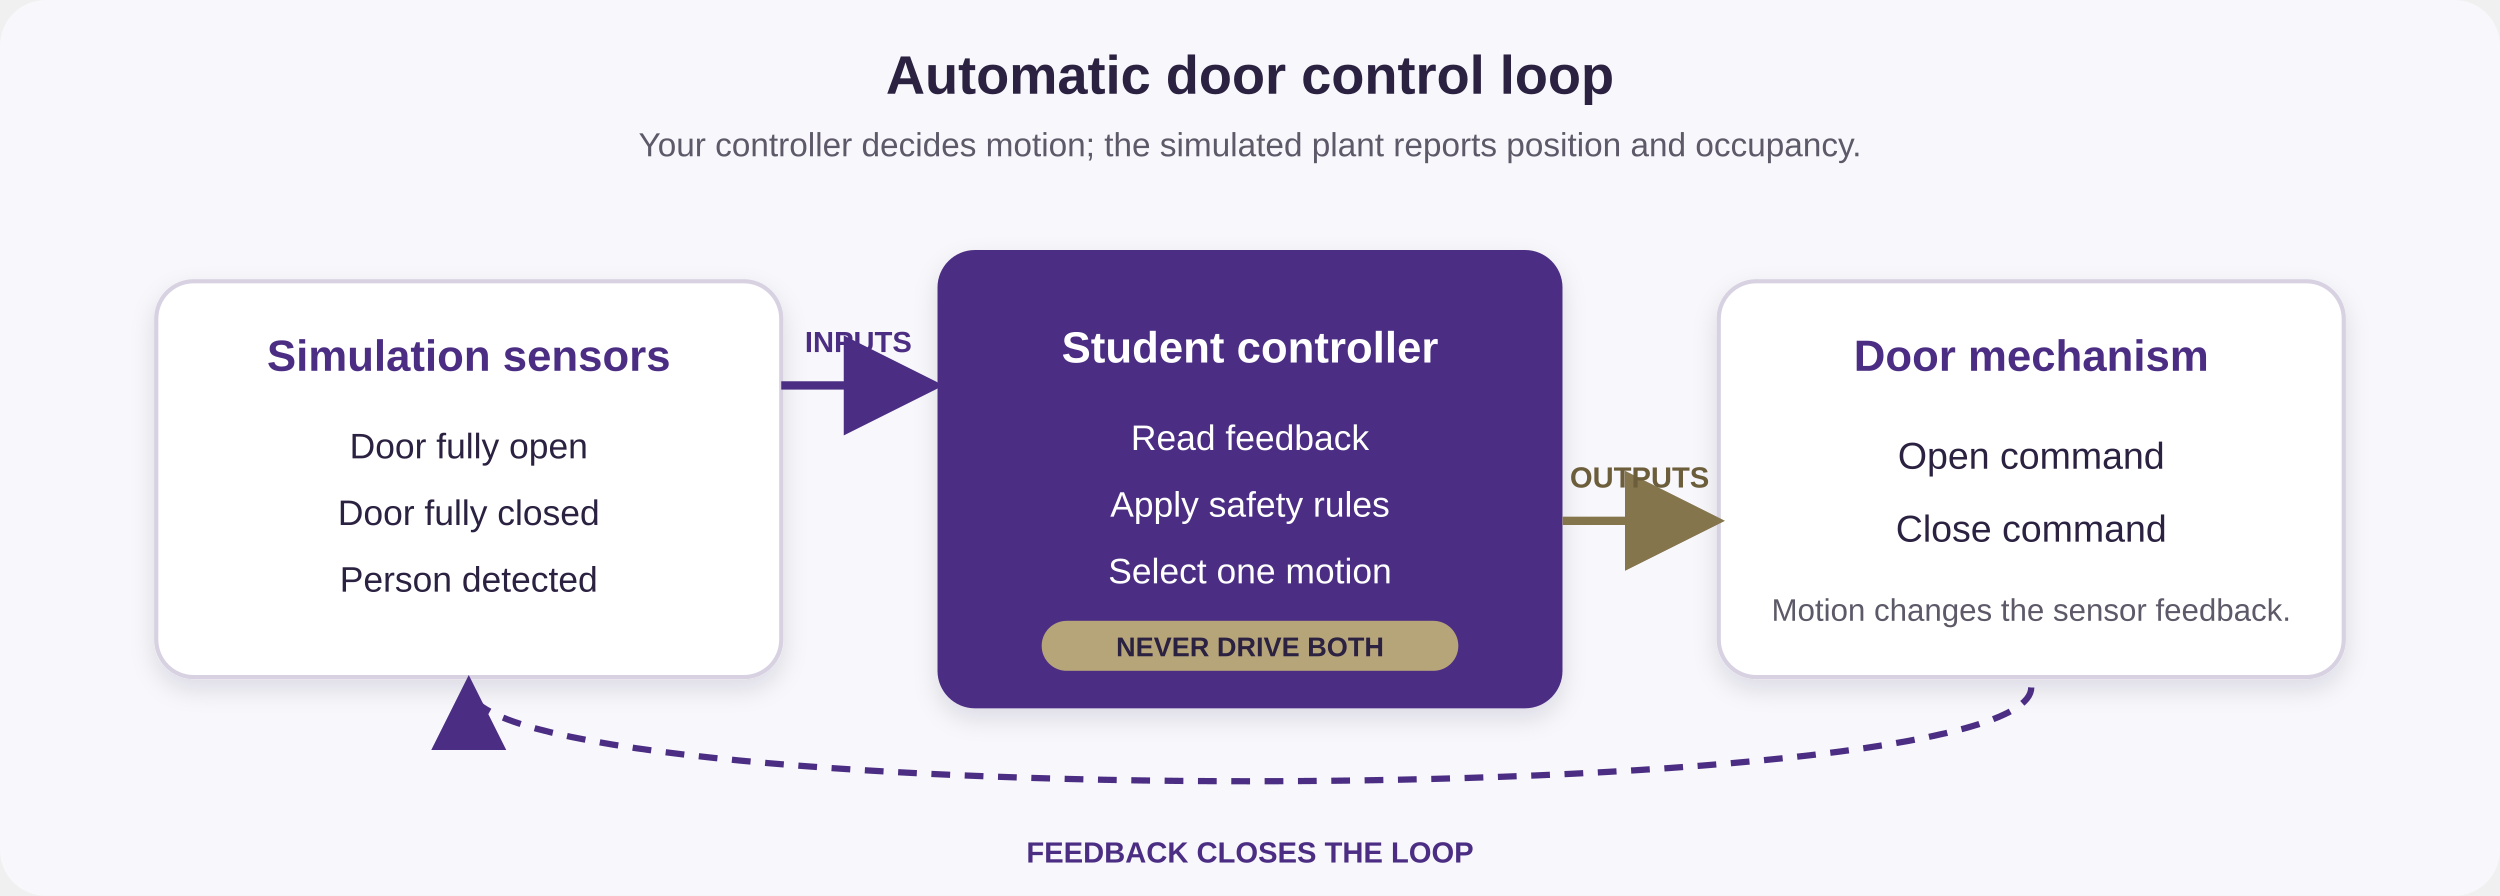
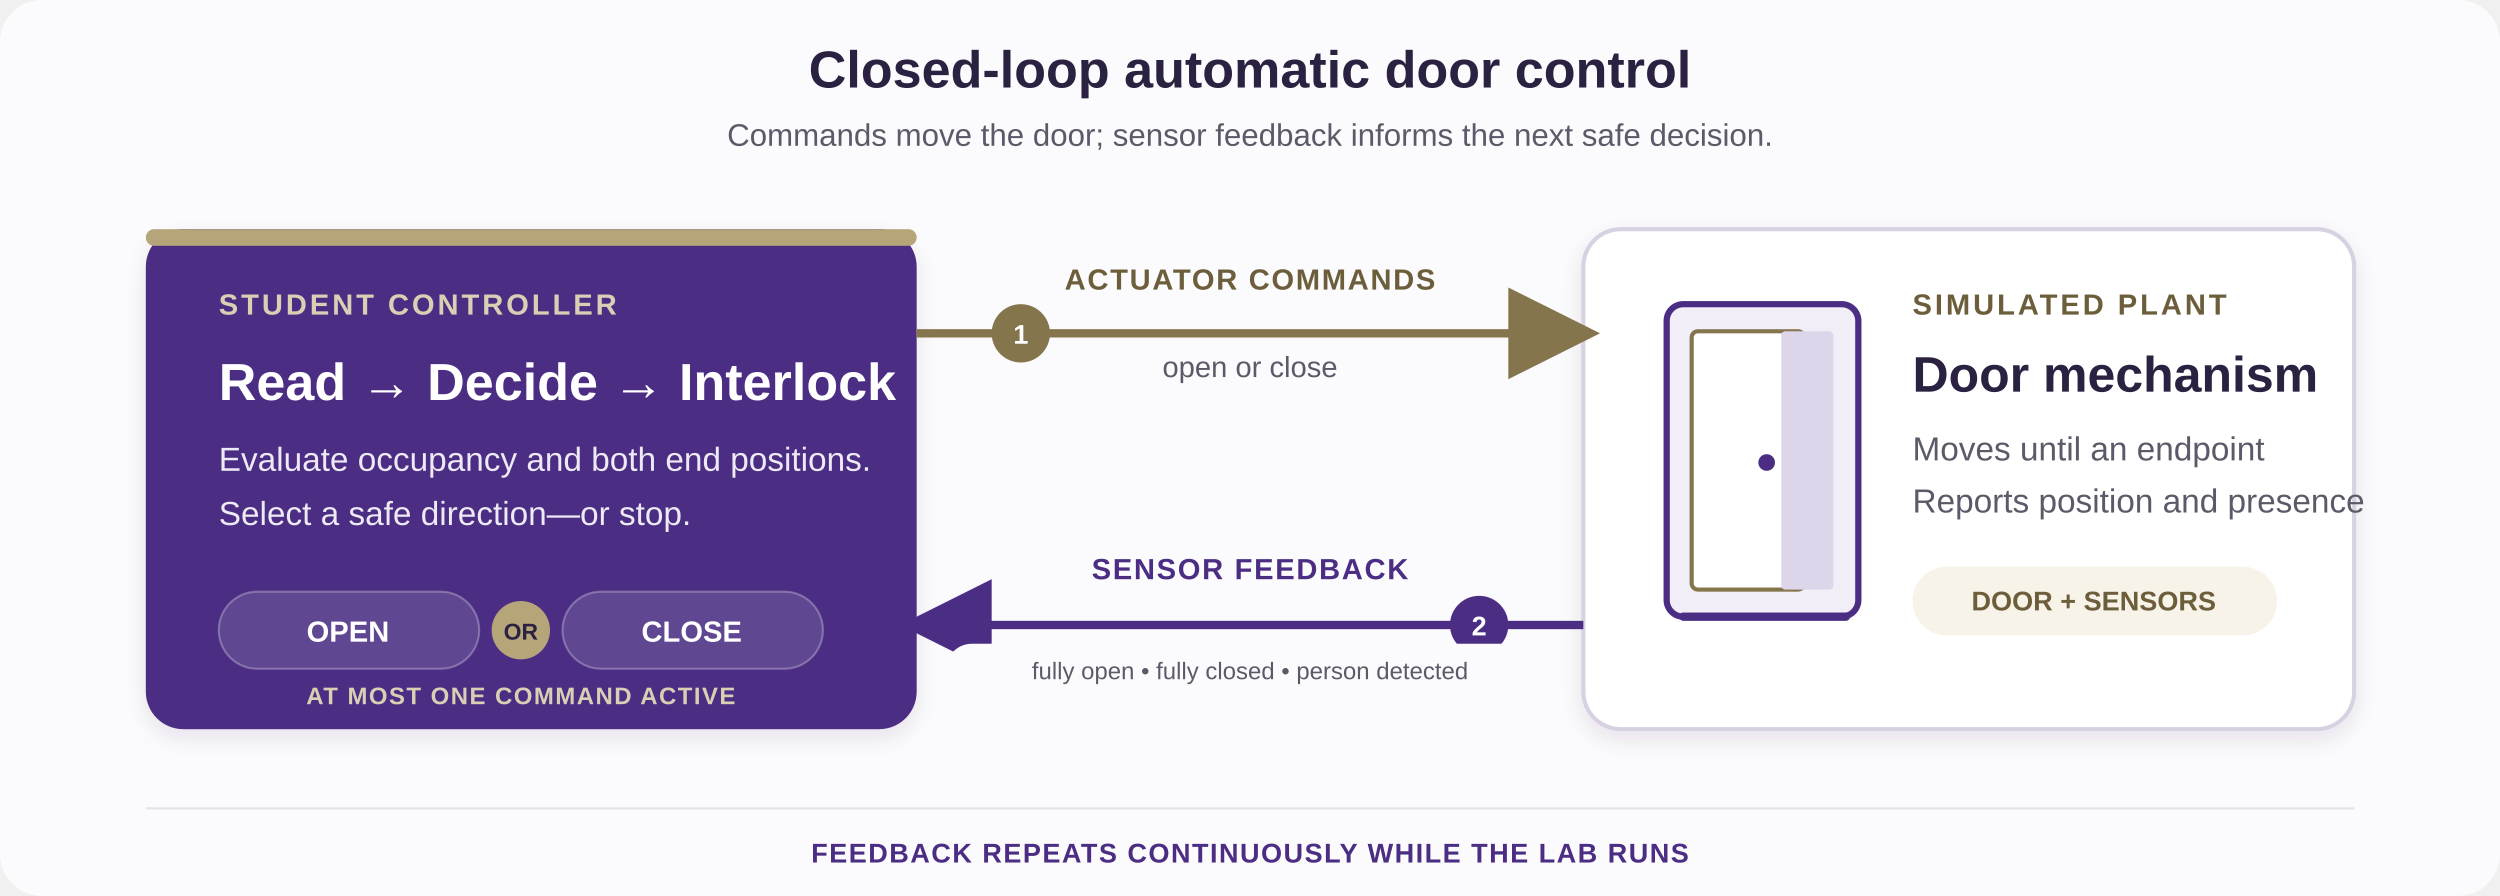
<svg xmlns="http://www.w3.org/2000/svg" width="1200" height="430" viewBox="0 0 1200 430" role="img" aria-labelledby="title desc">
  <defs>
-     <marker id="arrow-purple" markerWidth="12" markerHeight="12" refX="10" refY="6" orient="auto" markerUnits="strokeWidth">
-       <path d="M0,0 L12,6 L0,12 z" fill="#4b2e83" />
+     <marker id="arrow-gold" markerWidth="11" markerHeight="11" refX="9" refY="5.5" orient="auto" markerUnits="strokeWidth">
+       <path d="M0,0 L11,5.5 L0,11 z" fill="#85754d" />
    </marker>
-     <marker id="arrow-gold" markerWidth="12" markerHeight="12" refX="10" refY="6" orient="auto" markerUnits="strokeWidth">
-       <path d="M0,0 L12,6 L0,12 z" fill="#85754d" />
+     <marker id="arrow-purple" markerWidth="11" markerHeight="11" refX="9" refY="5.5" orient="auto" markerUnits="strokeWidth">
+       <path d="M0,0 L11,5.5 L0,11 z" fill="#4b2e83" />
    </marker>
-     <filter id="shadow" x="-10%" y="-10%" width="120%" height="130%">
-       <feDropShadow dx="0" dy="5" stdDeviation="6" flood-color="#1f1b2d" flood-opacity="0.12" />
+     <filter id="soft-shadow" x="-10%" y="-10%" width="120%" height="130%">
+       <feDropShadow dx="0" dy="4" stdDeviation="5" flood-color="#2b2140" flood-opacity="0.1" />
    </filter>
  </defs>
-   <rect width="1200" height="430" rx="22" fill="#f8f7fb" />
-   <text x="600" y="45" text-anchor="middle" font-family="Arial, sans-serif" font-size="26" font-weight="700" fill="#2b2140">Automatic door control loop</text>
-   <text x="600" y="75" text-anchor="middle" font-family="Arial, sans-serif" font-size="16" fill="#5d5968">Your controller decides motion; the simulated plant reports position and occupancy.</text>
-   <g filter="url(#shadow)">
-     <rect x="75" y="135" width="300" height="190" rx="18" fill="#ffffff" stroke="#d7d1e1" stroke-width="2" />
-     <rect x="450" y="120" width="300" height="220" rx="18" fill="#4b2e83" />
-     <rect x="825" y="135" width="300" height="190" rx="18" fill="#ffffff" stroke="#d7d1e1" stroke-width="2" />
+   <rect width="1200" height="430" rx="20" fill="#fbfafd" />
+   <text x="600" y="42" text-anchor="middle" font-family="Arial, sans-serif" font-size="25" font-weight="700" fill="#2b2140">Closed-loop automatic door control</text>
+   <text x="600" y="70" text-anchor="middle" font-family="Arial, sans-serif" font-size="15" fill="#5d5968">Commands move the door; sensor feedback informs the next safe decision.</text>
+   <g filter="url(#soft-shadow)">
+     <rect x="70" y="110" width="370" height="240" rx="18" fill="#4b2e83" />
+     <rect x="760" y="110" width="370" height="240" rx="18" fill="#ffffff" stroke="#d7d1e1" stroke-width="2" />
  </g>
-   <text x="225" y="178" text-anchor="middle" font-family="Arial, sans-serif" font-size="21" font-weight="700" fill="#4b2e83">Simulation sensors</text>
-   <text x="225" y="220" text-anchor="middle" font-family="Arial, sans-serif" font-size="17" fill="#2b2140">Door fully open</text>
-   <text x="225" y="252" text-anchor="middle" font-family="Arial, sans-serif" font-size="17" fill="#2b2140">Door fully closed</text>
-   <text x="225" y="284" text-anchor="middle" font-family="Arial, sans-serif" font-size="17" fill="#2b2140">Person detected</text>
-   <text x="600" y="174" text-anchor="middle" font-family="Arial, sans-serif" font-size="21" font-weight="700" fill="#ffffff">Student controller</text>
-   <text x="600" y="216" text-anchor="middle" font-family="Arial, sans-serif" font-size="17" fill="#ffffff">Read feedback</text>
-   <text x="600" y="248" text-anchor="middle" font-family="Arial, sans-serif" font-size="17" fill="#ffffff">Apply safety rules</text>
-   <text x="600" y="280" text-anchor="middle" font-family="Arial, sans-serif" font-size="17" fill="#ffffff">Select one motion</text>
-   <rect x="500" y="298" width="200" height="24" rx="12" fill="#b7a57a" />
-   <text x="600" y="315" text-anchor="middle" font-family="Arial, sans-serif" font-size="13" font-weight="700" fill="#2b2140">NEVER DRIVE BOTH</text>
-   <text x="975" y="178" text-anchor="middle" font-family="Arial, sans-serif" font-size="21" font-weight="700" fill="#4b2e83">Door mechanism</text>
-   <text x="975" y="225" text-anchor="middle" font-family="Arial, sans-serif" font-size="18" fill="#2b2140">Open command</text>
-   <text x="975" y="260" text-anchor="middle" font-family="Arial, sans-serif" font-size="18" fill="#2b2140">Close command</text>
-   <text x="975" y="298" text-anchor="middle" font-family="Arial, sans-serif" font-size="15" fill="#5d5968">Motion changes the sensor feedback.</text>
-   <path d="M375 185 C410 185, 415 185, 445 185" fill="none" stroke="#4b2e83" stroke-width="4" marker-end="url(#arrow-purple)" />
-   <text x="412" y="169" text-anchor="middle" font-family="Arial, sans-serif" font-size="14" font-weight="700" fill="#4b2e83">INPUTS</text>
-   <path d="M750 250 C785 250, 790 250, 820 250" fill="none" stroke="#85754d" stroke-width="4" marker-end="url(#arrow-gold)" />
-   <text x="787" y="234" text-anchor="middle" font-family="Arial, sans-serif" font-size="14" font-weight="700" fill="#6c5e3b">OUTPUTS</text>
-   <path d="M975 330 C975 390, 225 390, 225 330" fill="none" stroke="#4b2e83" stroke-width="3" stroke-dasharray="9 7" marker-end="url(#arrow-purple)" />
-   <text x="600" y="414" text-anchor="middle" font-family="Arial, sans-serif" font-size="14" font-weight="700" fill="#4b2e83">FEEDBACK CLOSES THE LOOP</text>
+   <rect x="70" y="110" width="370" height="8" rx="4" fill="#b7a57a" />
+   <text x="105" y="151" font-family="Arial, sans-serif" font-size="14" font-weight="700" letter-spacing="1.4" fill="#d9cfb4">STUDENT CONTROLLER</text>
+   <text x="105" y="192" font-family="Arial, sans-serif" font-size="25" font-weight="700" fill="#ffffff">Read  →  Decide  →  Interlock</text>
+   <text x="105" y="226" font-family="Arial, sans-serif" font-size="16" fill="#eeeaf5">Evaluate occupancy and both end positions.</text>
+   <text x="105" y="252" font-family="Arial, sans-serif" font-size="16" fill="#eeeaf5">Select a safe direction—or stop.</text>
+   <rect x="105" y="284" width="125" height="37" rx="18.5" fill="#ffffff" fill-opacity="0.12" stroke="#ffffff" stroke-opacity="0.28" />
+   <text x="167" y="308" text-anchor="middle" font-family="Arial, sans-serif" font-size="14" font-weight="700" fill="#ffffff">OPEN</text>
+   <circle cx="250" cy="302.5" r="14" fill="#b7a57a" />
+   <text x="250" y="307" text-anchor="middle" font-family="Arial, sans-serif" font-size="11" font-weight="700" fill="#2b2140">OR</text>
+   <rect x="270" y="284" width="125" height="37" rx="18.5" fill="#ffffff" fill-opacity="0.12" stroke="#ffffff" stroke-opacity="0.28" />
+   <text x="332" y="308" text-anchor="middle" font-family="Arial, sans-serif" font-size="14" font-weight="700" fill="#ffffff">CLOSE</text>
+   <text x="250" y="338" text-anchor="middle" font-family="Arial, sans-serif" font-size="11.5" font-weight="700" letter-spacing="0.7" fill="#d9cfb4">AT MOST ONE COMMAND ACTIVE</text>
+   <g transform="translate(800 146)">
+     <rect x="0" y="0" width="92" height="150" rx="8" fill="#f1eef7" stroke="#4b2e83" stroke-width="3" />
+     <rect x="12" y="13" width="54" height="124" rx="3" fill="#ffffff" stroke="#85754d" stroke-width="2" />
+     <rect x="55" y="13" width="25" height="124" rx="2" fill="#ddd5e9" />
+     <circle cx="48" cy="76" r="4" fill="#4b2e83" />
+     <path d="M8 150 H86" stroke="#4b2e83" stroke-width="4" stroke-linecap="round" />
+   </g>
+   <text x="918" y="151" font-family="Arial, sans-serif" font-size="14" font-weight="700" letter-spacing="1.4" fill="#6c5e3b">SIMULATED PLANT</text>
+   <text x="918" y="188" font-family="Arial, sans-serif" font-size="24" font-weight="700" fill="#2b2140">Door mechanism</text>
+   <text x="918" y="221" font-family="Arial, sans-serif" font-size="16" fill="#5d5968">Moves until an endpoint</text>
+   <text x="918" y="246" font-family="Arial, sans-serif" font-size="16" fill="#5d5968">Reports position and presence</text>
+   <rect x="918" y="272" width="175" height="33" rx="16.5" fill="#f7f3e8" />
+   <text x="1005" y="293" text-anchor="middle" font-family="Arial, sans-serif" font-size="13" font-weight="700" fill="#6c5e3b">DOOR + SENSORS</text>
+   <path d="M440 160 H760" fill="none" stroke="#85754d" stroke-width="4" marker-end="url(#arrow-gold)" />
+   <circle cx="490" cy="160" r="14" fill="#85754d" />
+   <text x="490" y="165" text-anchor="middle" font-family="Arial, sans-serif" font-size="13" font-weight="700" fill="#ffffff">1</text>
+   <text x="600" y="139" text-anchor="middle" font-family="Arial, sans-serif" font-size="14" font-weight="700" letter-spacing="0.8" fill="#6c5e3b">ACTUATOR COMMANDS</text>
+   <text x="600" y="181" text-anchor="middle" font-family="Arial, sans-serif" font-size="14" fill="#5d5968">open  or  close</text>
+   <path d="M760 300 H440" fill="none" stroke="#4b2e83" stroke-width="4" marker-end="url(#arrow-purple)" />
+   <circle cx="710" cy="300" r="14" fill="#4b2e83" />
+   <text x="710" y="305" text-anchor="middle" font-family="Arial, sans-serif" font-size="13" font-weight="700" fill="#ffffff">2</text>
+   <text x="600" y="278" text-anchor="middle" font-family="Arial, sans-serif" font-size="14" font-weight="700" letter-spacing="0.8" fill="#4b2e83">SENSOR FEEDBACK</text>
+   <rect x="454" y="309" width="292" height="25" rx="12.5" fill="#fbfafd" />
+   <text x="600" y="326" text-anchor="middle" font-family="Arial, sans-serif" font-size="11.5" fill="#5d5968">fully open  •  fully closed  •  person detected</text>
+   <line x1="70" y1="388" x2="1130" y2="388" stroke="#e4e0e9" stroke-width="1" />
+   <text x="600" y="414" text-anchor="middle" font-family="Arial, sans-serif" font-size="13" font-weight="700" letter-spacing="0.7" fill="#4b2e83">FEEDBACK REPEATS CONTINUOUSLY WHILE THE LAB RUNS</text>
</svg>
